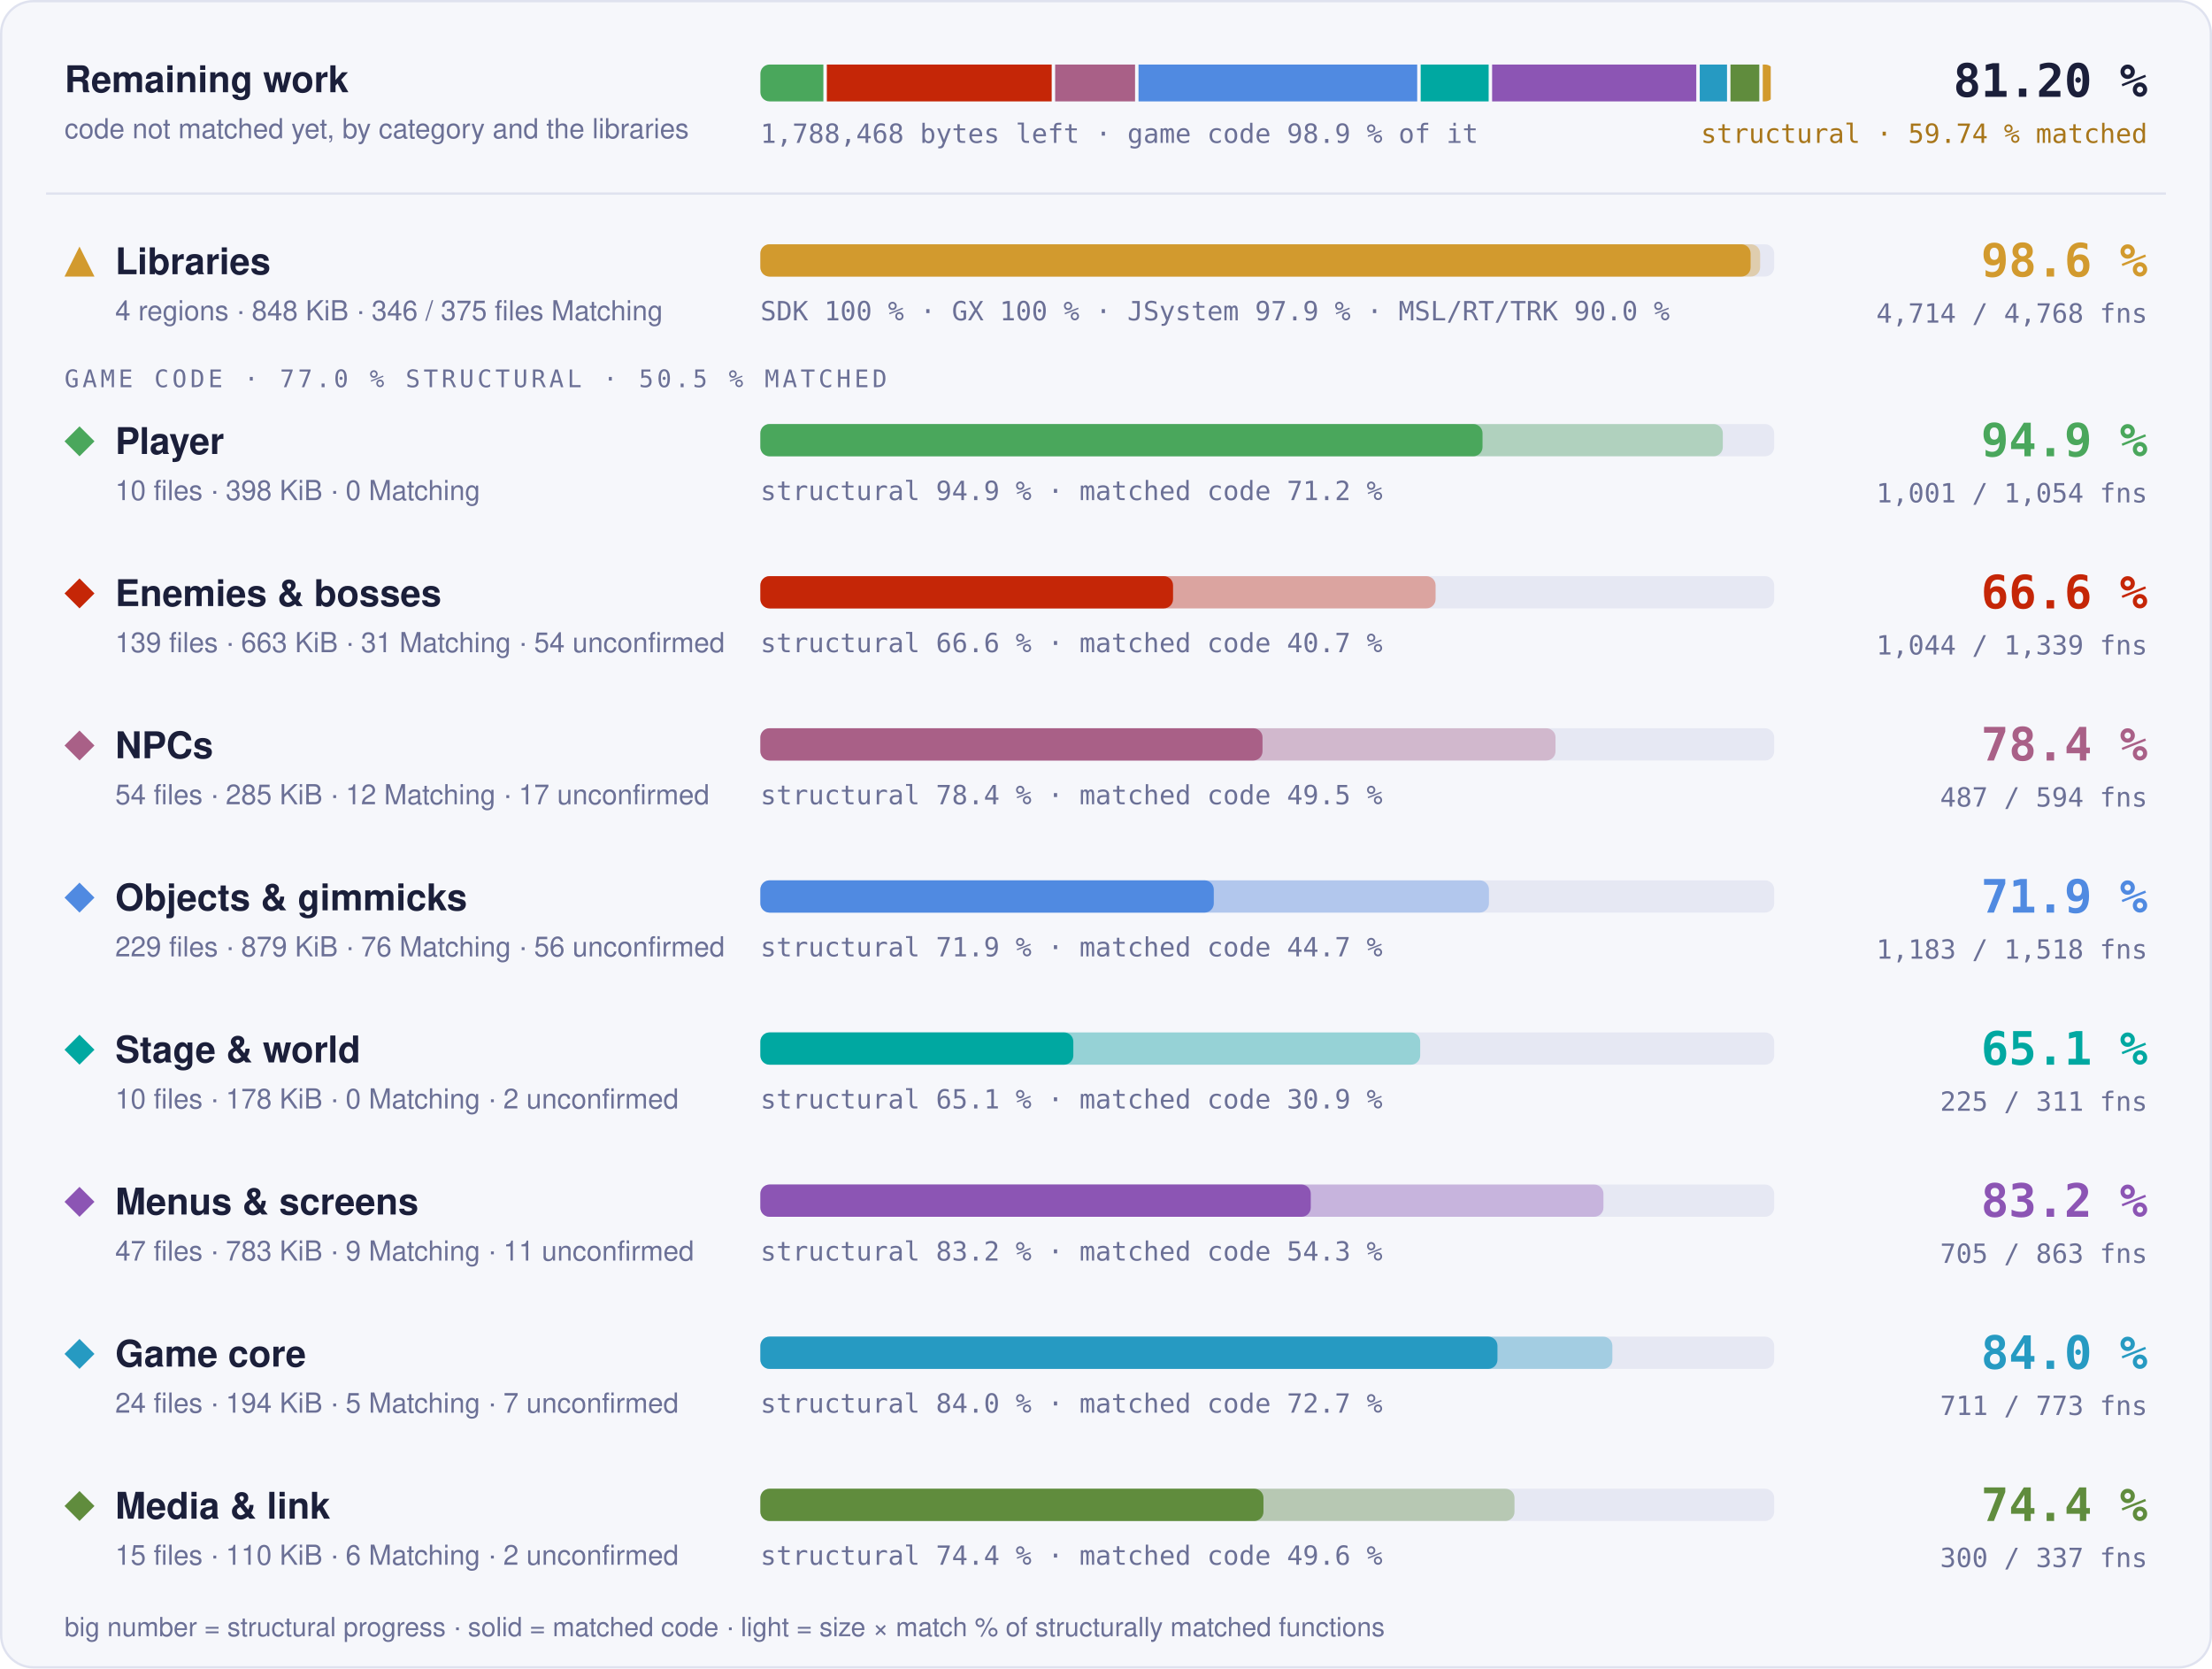
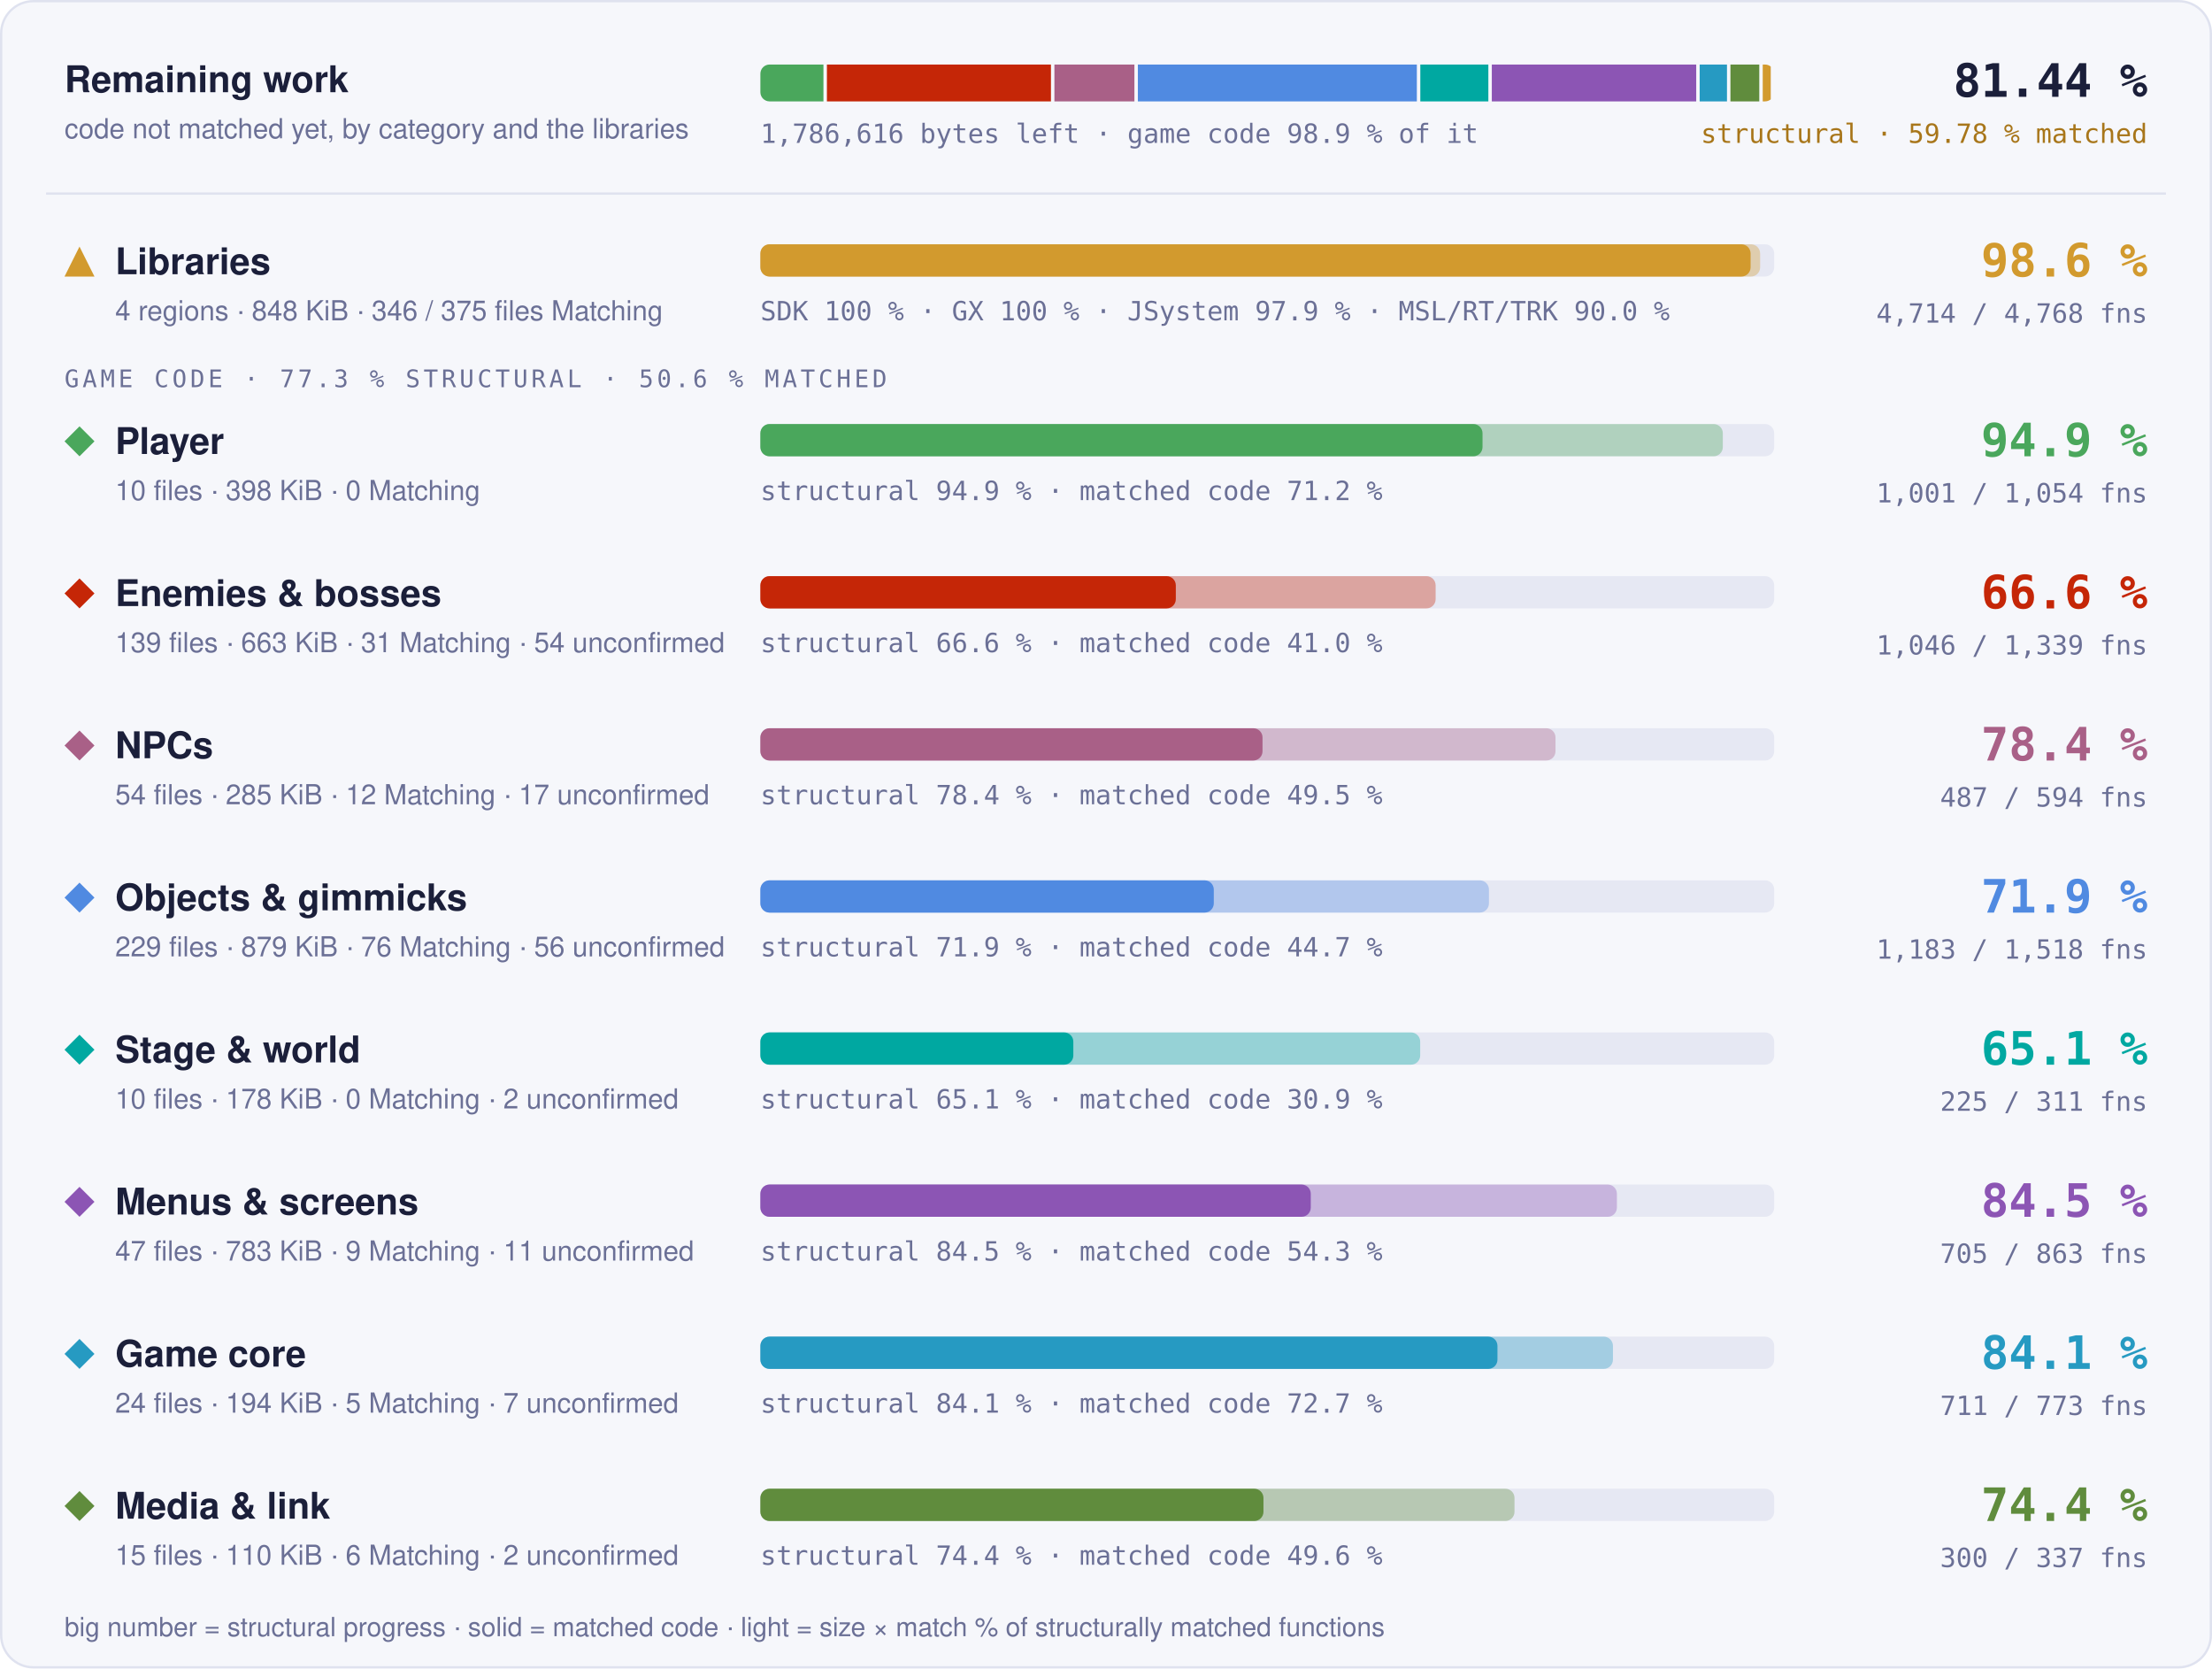
- <svg xmlns="http://www.w3.org/2000/svg" width="960" height="724" viewBox="0 0 960 724" role="img" aria-label="Progress overview: Libraries 98.6 % structural, 97.7 % matched code, 4714 of 4768 functions; Player 94.9 % structural, 71.2 % matched code, 1001 of 1054 functions; Enemies &amp; bosses 66.6 % structural, 40.7 % matched code, 1044 of 1339 functions; NPCs 78.4 % structural, 49.5 % matched code, 487 of 594 functions; Objects &amp; gimmicks 71.9 % structural, 44.7 % matched code, 1183 of 1518 functions; Stage &amp; world 65.1 % structural, 30.9 % matched code, 225 of 311 functions; Menus &amp; screens 83.2 % structural, 54.3 % matched code, 705 of 863 functions; Game core 84.0 % structural, 72.7 % matched code, 711 of 773 functions; Media &amp; link 74.4 % structural, 49.6 % matched code, 300 of 337 functions">
+ <svg xmlns="http://www.w3.org/2000/svg" width="960" height="724" viewBox="0 0 960 724" role="img" aria-label="Progress overview: Libraries 98.6 % structural, 97.7 % matched code, 4714 of 4768 functions; Player 94.9 % structural, 71.2 % matched code, 1001 of 1054 functions; Enemies &amp; bosses 66.6 % structural, 41.0 % matched code, 1046 of 1339 functions; NPCs 78.4 % structural, 49.5 % matched code, 487 of 594 functions; Objects &amp; gimmicks 71.9 % structural, 44.7 % matched code, 1183 of 1518 functions; Stage &amp; world 65.1 % structural, 30.9 % matched code, 225 of 311 functions; Menus &amp; screens 84.5 % structural, 54.3 % matched code, 705 of 863 functions; Game core 84.1 % structural, 72.7 % matched code, 711 of 773 functions; Media &amp; link 74.4 % structural, 49.6 % matched code, 300 of 337 functions">
  <style>text { font-family: -apple-system, BlinkMacSystemFont, 'Segoe UI', Helvetica, Arial, sans-serif; } .mono { font-family: ui-monospace, SFMono-Regular, 'SF Mono', Menlo, Consolas, monospace; } .grow { transform-box: fill-box; transform-origin: 0 50%; animation: grow 1.4s cubic-bezier(.2,.8,.2,1) both; } @keyframes grow { from { transform: scaleX(0); } } @media (prefers-reduced-motion: reduce) { * { animation: none !important; } }</style>
  <rect x="0.5" y="0.5" width="959" height="723" rx="14" fill="#f6f7fb" stroke="#dfe2ef" />
  <text x="28" y="40" font-size="16" font-weight="700" fill="#1b1f3a">Remaining work</text>
  <text x="28" y="60" font-size="12" fill="#6b7096">code not matched yet, by category and the libraries</text>
  <clipPath id="rw">
    <rect x="330" y="28" width="440" height="16" rx="4" />
  </clipPath>
  <g clip-path="url(#rw)">
-     <rect class="grow" x="330.00" y="28" width="27.34" height="16" fill="#4aa75c" />
-     <rect class="grow" x="358.84" y="28" width="97.59" height="16" fill="#c52607" />
-     <rect class="grow" x="457.93" y="28" width="34.68" height="16" fill="#a96087" />
-     <rect class="grow" x="494.11" y="28" width="120.95" height="16" fill="#508ae1" />
-     <rect class="grow" x="616.57" y="28" width="29.50" height="16" fill="#00a8a1" />
-     <rect class="grow" x="647.57" y="28" width="88.61" height="16" fill="#8c55b4" />
-     <rect class="grow" x="737.68" y="28" width="11.84" height="16" fill="#269ac2" />
-     <rect class="grow" x="751.02" y="28" width="12.51" height="16" fill="#608c3d" />
-     <rect class="grow" x="765.03" y="28" width="3.47" height="16" fill="#d29a2e" />
+     <rect class="grow" x="330.00" y="28" width="27.37" height="16" fill="#4aa75c" />
+     <rect class="grow" x="358.87" y="28" width="97.24" height="16" fill="#c52607" />
+     <rect class="grow" x="457.61" y="28" width="34.72" height="16" fill="#a96087" />
+     <rect class="grow" x="493.83" y="28" width="121.08" height="16" fill="#508ae1" />
+     <rect class="grow" x="616.41" y="28" width="29.53" height="16" fill="#00a8a1" />
+     <rect class="grow" x="647.44" y="28" width="88.71" height="16" fill="#8c55b4" />
+     <rect class="grow" x="737.65" y="28" width="11.85" height="16" fill="#269ac2" />
+     <rect class="grow" x="751.00" y="28" width="12.52" height="16" fill="#608c3d" />
+     <rect class="grow" x="765.02" y="28" width="3.48" height="16" fill="#d29a2e" />
  </g>
-   <text x="330" y="62" class="mono" font-size="11.5" fill="#6b7096">1,788,468 bytes left · game code 98.9 % of it</text>
-   <text x="932" y="42" text-anchor="end" class="mono" font-size="20" font-weight="700" fill="#1b1f3a">81.20 %</text>
-   <text x="932" y="62" text-anchor="end" class="mono" font-size="11.5" fill="#a8761a">structural · 59.74 % matched</text>
+   <text x="330" y="62" class="mono" font-size="11.5" fill="#6b7096">1,786,616 bytes left · game code 98.9 % of it</text>
+   <text x="932" y="42" text-anchor="end" class="mono" font-size="20" font-weight="700" fill="#1b1f3a">81.44 %</text>
+   <text x="932" y="62" text-anchor="end" class="mono" font-size="11.5" fill="#a8761a">structural · 59.78 % matched</text>
  <line x1="20" x2="940" y1="84" y2="84" stroke="#dfe2ef" />
  <g fill="#d29a2e">
    <path d="M34.5 107L41 120L28 120Z" />
  </g>
  <text x="50" y="119" font-size="16" font-weight="700" fill="#1b1f3a">Libraries</text>
  <text x="50" y="139" font-size="12" fill="#6b7096">4 regions · 848 KiB · 346 / 375 files Matching</text>
  <rect x="330" y="106" width="440" height="14" rx="4" fill="#e6e8f3" />
  <rect class="grow" style="animation-delay:0.0s" x="330" y="106" width="433.89" height="14" rx="4" fill="#d29a2e" fill-opacity="0.35" />
  <rect class="grow" style="animation-delay:0.0s" x="330" y="106" width="429.75" height="14" rx="4" fill="#d29a2e" />
  <text x="330" y="139" class="mono" font-size="11.5" fill="#6b7096">SDK 100 % · GX 100 % · JSystem 97.9 % · MSL/RT/TRK 90.0 %</text>
  <text x="932" y="120" text-anchor="end" class="mono" font-size="20" font-weight="700" fill="#d29a2e">98.6 %</text>
  <text x="932" y="140" text-anchor="end" class="mono" font-size="11.5" fill="#6b7096">4,714 / 4,768 fns</text>
-   <text x="28" y="168" class="mono" font-size="10.5" letter-spacing="0.14em" fill="#6b7096">GAME CODE · 77.0 % STRUCTURAL · 50.5 % MATCHED</text>
+   <text x="28" y="168" class="mono" font-size="10.5" letter-spacing="0.14em" fill="#6b7096">GAME CODE · 77.3 % STRUCTURAL · 50.6 % MATCHED</text>
  <g fill="#4aa75c">
    <path d="M34.5 185L41 191.5L34.5 198L28 191.5Z" />
  </g>
  <text x="50" y="197" font-size="16" font-weight="700" fill="#1b1f3a">Player</text>
  <text x="50" y="217" font-size="12" fill="#6b7096">10 files · 398 KiB · 0 Matching</text>
  <rect x="330" y="184" width="440" height="14" rx="4" fill="#e6e8f3" />
  <rect class="grow" style="animation-delay:0.1s" x="330" y="184" width="417.70" height="14" rx="4" fill="#4aa75c" fill-opacity="0.35" />
  <rect class="grow" style="animation-delay:0.1s" x="330" y="184" width="313.41" height="14" rx="4" fill="#4aa75c" />
  <text x="330" y="217" class="mono" font-size="11.5" fill="#6b7096">structural 94.9 % · matched code 71.2 %</text>
  <text x="932" y="198" text-anchor="end" class="mono" font-size="20" font-weight="700" fill="#4aa75c">94.9 %</text>
  <text x="932" y="218" text-anchor="end" class="mono" font-size="11.5" fill="#6b7096">1,001 / 1,054 fns</text>
  <g fill="#c52607">
    <path d="M34.5 251L41 257.5L34.5 264L28 257.5Z" />
  </g>
  <text x="50" y="263" font-size="16" font-weight="700" fill="#1b1f3a">Enemies &amp; bosses</text>
  <text x="50" y="283" font-size="12" fill="#6b7096">139 files · 663 KiB · 31 Matching · 54 unconfirmed</text>
  <rect x="330" y="250" width="440" height="14" rx="4" fill="#e6e8f3" />
-   <rect class="grow" style="animation-delay:0.2s" x="330" y="250" width="293.04" height="14" rx="4" fill="#c52607" fill-opacity="0.35" />
-   <rect class="grow" style="animation-delay:0.2s" x="330" y="250" width="179.10" height="14" rx="4" fill="#c52607" />
-   <text x="330" y="283" class="mono" font-size="11.5" fill="#6b7096">structural 66.6 % · matched code 40.7 %</text>
+   <rect class="grow" style="animation-delay:0.2s" x="330" y="250" width="293.06" height="14" rx="4" fill="#c52607" fill-opacity="0.35" />
+   <rect class="grow" style="animation-delay:0.2s" x="330" y="250" width="180.30" height="14" rx="4" fill="#c52607" />
+   <text x="330" y="283" class="mono" font-size="11.5" fill="#6b7096">structural 66.6 % · matched code 41.0 %</text>
  <text x="932" y="264" text-anchor="end" class="mono" font-size="20" font-weight="700" fill="#c52607">66.6 %</text>
-   <text x="932" y="284" text-anchor="end" class="mono" font-size="11.5" fill="#6b7096">1,044 / 1,339 fns</text>
+   <text x="932" y="284" text-anchor="end" class="mono" font-size="11.5" fill="#6b7096">1,046 / 1,339 fns</text>
  <g fill="#a96087">
    <path d="M34.5 317L41 323.5L34.5 330L28 323.5Z" />
  </g>
  <text x="50" y="329" font-size="16" font-weight="700" fill="#1b1f3a">NPCs</text>
  <text x="50" y="349" font-size="12" fill="#6b7096">54 files · 285 KiB · 12 Matching · 17 unconfirmed</text>
  <rect x="330" y="316" width="440" height="14" rx="4" fill="#e6e8f3" />
-   <rect class="grow" style="animation-delay:0.3s" x="330" y="316" width="345.09" height="14" rx="4" fill="#a96087" fill-opacity="0.35" />
+   <rect class="grow" style="animation-delay:0.3s" x="330" y="316" width="345.08" height="14" rx="4" fill="#a96087" fill-opacity="0.35" />
  <rect class="grow" style="animation-delay:0.3s" x="330" y="316" width="217.93" height="14" rx="4" fill="#a96087" />
  <text x="330" y="349" class="mono" font-size="11.5" fill="#6b7096">structural 78.4 % · matched code 49.5 %</text>
  <text x="932" y="330" text-anchor="end" class="mono" font-size="20" font-weight="700" fill="#a96087">78.4 %</text>
  <text x="932" y="350" text-anchor="end" class="mono" font-size="11.5" fill="#6b7096">487 / 594 fns</text>
  <g fill="#508ae1">
    <path d="M34.5 383L41 389.5L34.5 396L28 389.5Z" />
  </g>
  <text x="50" y="395" font-size="16" font-weight="700" fill="#1b1f3a">Objects &amp; gimmicks</text>
  <text x="50" y="415" font-size="12" fill="#6b7096">229 files · 879 KiB · 76 Matching · 56 unconfirmed</text>
  <rect x="330" y="382" width="440" height="14" rx="4" fill="#e6e8f3" />
  <rect class="grow" style="animation-delay:0.4s" x="330" y="382" width="316.20" height="14" rx="4" fill="#508ae1" fill-opacity="0.35" />
  <rect class="grow" style="animation-delay:0.4s" x="330" y="382" width="196.78" height="14" rx="4" fill="#508ae1" />
  <text x="330" y="415" class="mono" font-size="11.5" fill="#6b7096">structural 71.9 % · matched code 44.7 %</text>
  <text x="932" y="396" text-anchor="end" class="mono" font-size="20" font-weight="700" fill="#508ae1">71.9 %</text>
  <text x="932" y="416" text-anchor="end" class="mono" font-size="11.5" fill="#6b7096">1,183 / 1,518 fns</text>
  <g fill="#00a8a1">
    <path d="M34.5 449L41 455.5L34.5 462L28 455.5Z" />
  </g>
  <text x="50" y="461" font-size="16" font-weight="700" fill="#1b1f3a">Stage &amp; world</text>
  <text x="50" y="481" font-size="12" fill="#6b7096">10 files · 178 KiB · 0 Matching · 2 unconfirmed</text>
  <rect x="330" y="448" width="440" height="14" rx="4" fill="#e6e8f3" />
  <rect class="grow" style="animation-delay:0.5s" x="330" y="448" width="286.36" height="14" rx="4" fill="#00a8a1" fill-opacity="0.35" />
  <rect class="grow" style="animation-delay:0.5s" x="330" y="448" width="135.82" height="14" rx="4" fill="#00a8a1" />
  <text x="330" y="481" class="mono" font-size="11.5" fill="#6b7096">structural 65.1 % · matched code 30.9 %</text>
  <text x="932" y="462" text-anchor="end" class="mono" font-size="20" font-weight="700" fill="#00a8a1">65.1 %</text>
  <text x="932" y="482" text-anchor="end" class="mono" font-size="11.5" fill="#6b7096">225 / 311 fns</text>
  <g fill="#8c55b4">
    <path d="M34.5 515L41 521.5L34.5 528L28 521.5Z" />
  </g>
  <text x="50" y="527" font-size="16" font-weight="700" fill="#1b1f3a">Menus &amp; screens</text>
  <text x="50" y="547" font-size="12" fill="#6b7096">47 files · 783 KiB · 9 Matching · 11 unconfirmed</text>
  <rect x="330" y="514" width="440" height="14" rx="4" fill="#e6e8f3" />
-   <rect class="grow" style="animation-delay:0.6s" x="330" y="514" width="365.89" height="14" rx="4" fill="#8c55b4" fill-opacity="0.35" />
+   <rect class="grow" style="animation-delay:0.6s" x="330" y="514" width="371.73" height="14" rx="4" fill="#8c55b4" fill-opacity="0.35" />
  <rect class="grow" style="animation-delay:0.6s" x="330" y="514" width="238.87" height="14" rx="4" fill="#8c55b4" />
-   <text x="330" y="547" class="mono" font-size="11.5" fill="#6b7096">structural 83.2 % · matched code 54.3 %</text>
-   <text x="932" y="528" text-anchor="end" class="mono" font-size="20" font-weight="700" fill="#8c55b4">83.2 %</text>
+   <text x="330" y="547" class="mono" font-size="11.5" fill="#6b7096">structural 84.5 % · matched code 54.3 %</text>
+   <text x="932" y="528" text-anchor="end" class="mono" font-size="20" font-weight="700" fill="#8c55b4">84.5 %</text>
  <text x="932" y="548" text-anchor="end" class="mono" font-size="11.5" fill="#6b7096">705 / 863 fns</text>
  <g fill="#269ac2">
    <path d="M34.5 581L41 587.5L34.5 594L28 587.5Z" />
  </g>
  <text x="50" y="593" font-size="16" font-weight="700" fill="#1b1f3a">Game core</text>
  <text x="50" y="613" font-size="12" fill="#6b7096">24 files · 194 KiB · 5 Matching · 7 unconfirmed</text>
  <rect x="330" y="580" width="440" height="14" rx="4" fill="#e6e8f3" />
-   <rect class="grow" style="animation-delay:0.7s" x="330" y="580" width="369.76" height="14" rx="4" fill="#269ac2" fill-opacity="0.35" />
+   <rect class="grow" style="animation-delay:0.7s" x="330" y="580" width="370.01" height="14" rx="4" fill="#269ac2" fill-opacity="0.35" />
  <rect class="grow" style="animation-delay:0.7s" x="330" y="580" width="319.89" height="14" rx="4" fill="#269ac2" />
-   <text x="330" y="613" class="mono" font-size="11.5" fill="#6b7096">structural 84.0 % · matched code 72.7 %</text>
-   <text x="932" y="594" text-anchor="end" class="mono" font-size="20" font-weight="700" fill="#269ac2">84.0 %</text>
+   <text x="330" y="613" class="mono" font-size="11.5" fill="#6b7096">structural 84.1 % · matched code 72.7 %</text>
+   <text x="932" y="594" text-anchor="end" class="mono" font-size="20" font-weight="700" fill="#269ac2">84.1 %</text>
  <text x="932" y="614" text-anchor="end" class="mono" font-size="11.5" fill="#6b7096">711 / 773 fns</text>
  <g fill="#608c3d">
    <path d="M34.5 647L41 653.5L34.5 660L28 653.5Z" />
  </g>
  <text x="50" y="659" font-size="16" font-weight="700" fill="#1b1f3a">Media &amp; link</text>
  <text x="50" y="679" font-size="12" fill="#6b7096">15 files · 110 KiB · 6 Matching · 2 unconfirmed</text>
  <rect x="330" y="646" width="440" height="14" rx="4" fill="#e6e8f3" />
  <rect class="grow" style="animation-delay:0.8s" x="330" y="646" width="327.29" height="14" rx="4" fill="#608c3d" fill-opacity="0.35" />
  <rect class="grow" style="animation-delay:0.8s" x="330" y="646" width="218.34" height="14" rx="4" fill="#608c3d" />
  <text x="330" y="679" class="mono" font-size="11.5" fill="#6b7096">structural 74.4 % · matched code 49.6 %</text>
  <text x="932" y="660" text-anchor="end" class="mono" font-size="20" font-weight="700" fill="#608c3d">74.4 %</text>
  <text x="932" y="680" text-anchor="end" class="mono" font-size="11.5" fill="#6b7096">300 / 337 fns</text>
  <text x="28" y="710" font-size="11.5" fill="#6b7096">big number = structural progress · solid = matched code · light = size × match % of structurally matched functions</text>
</svg>
